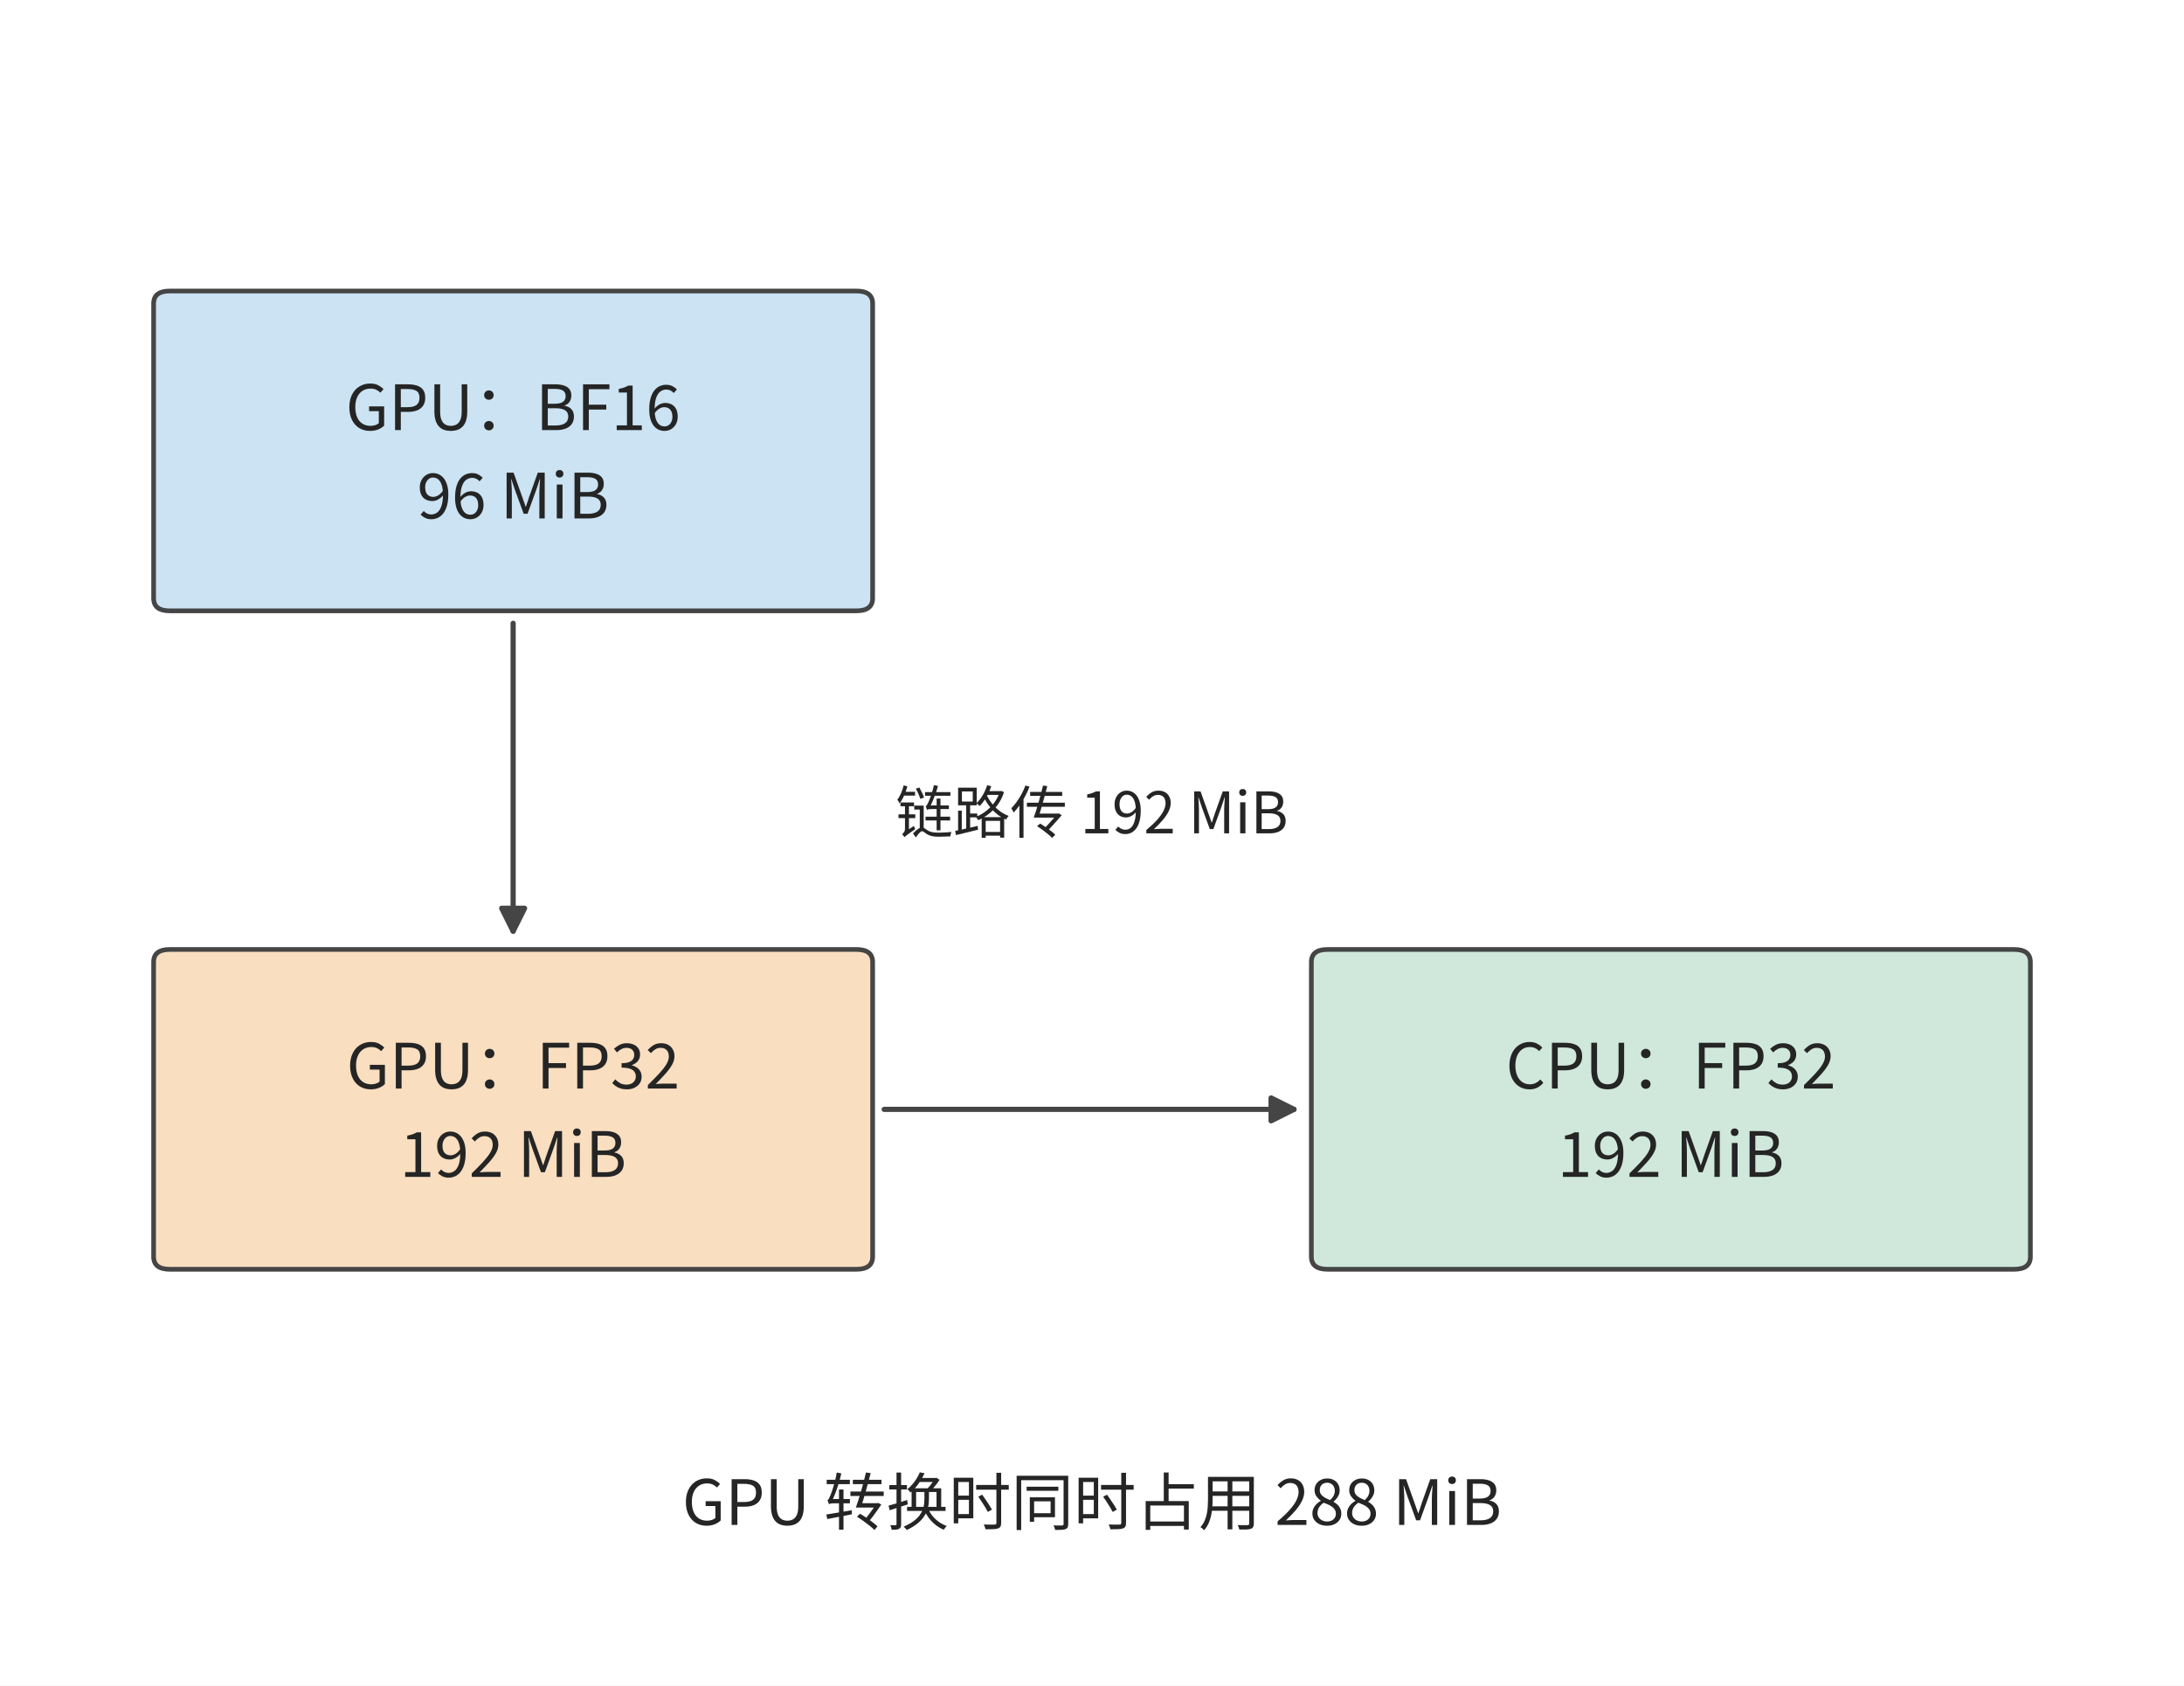
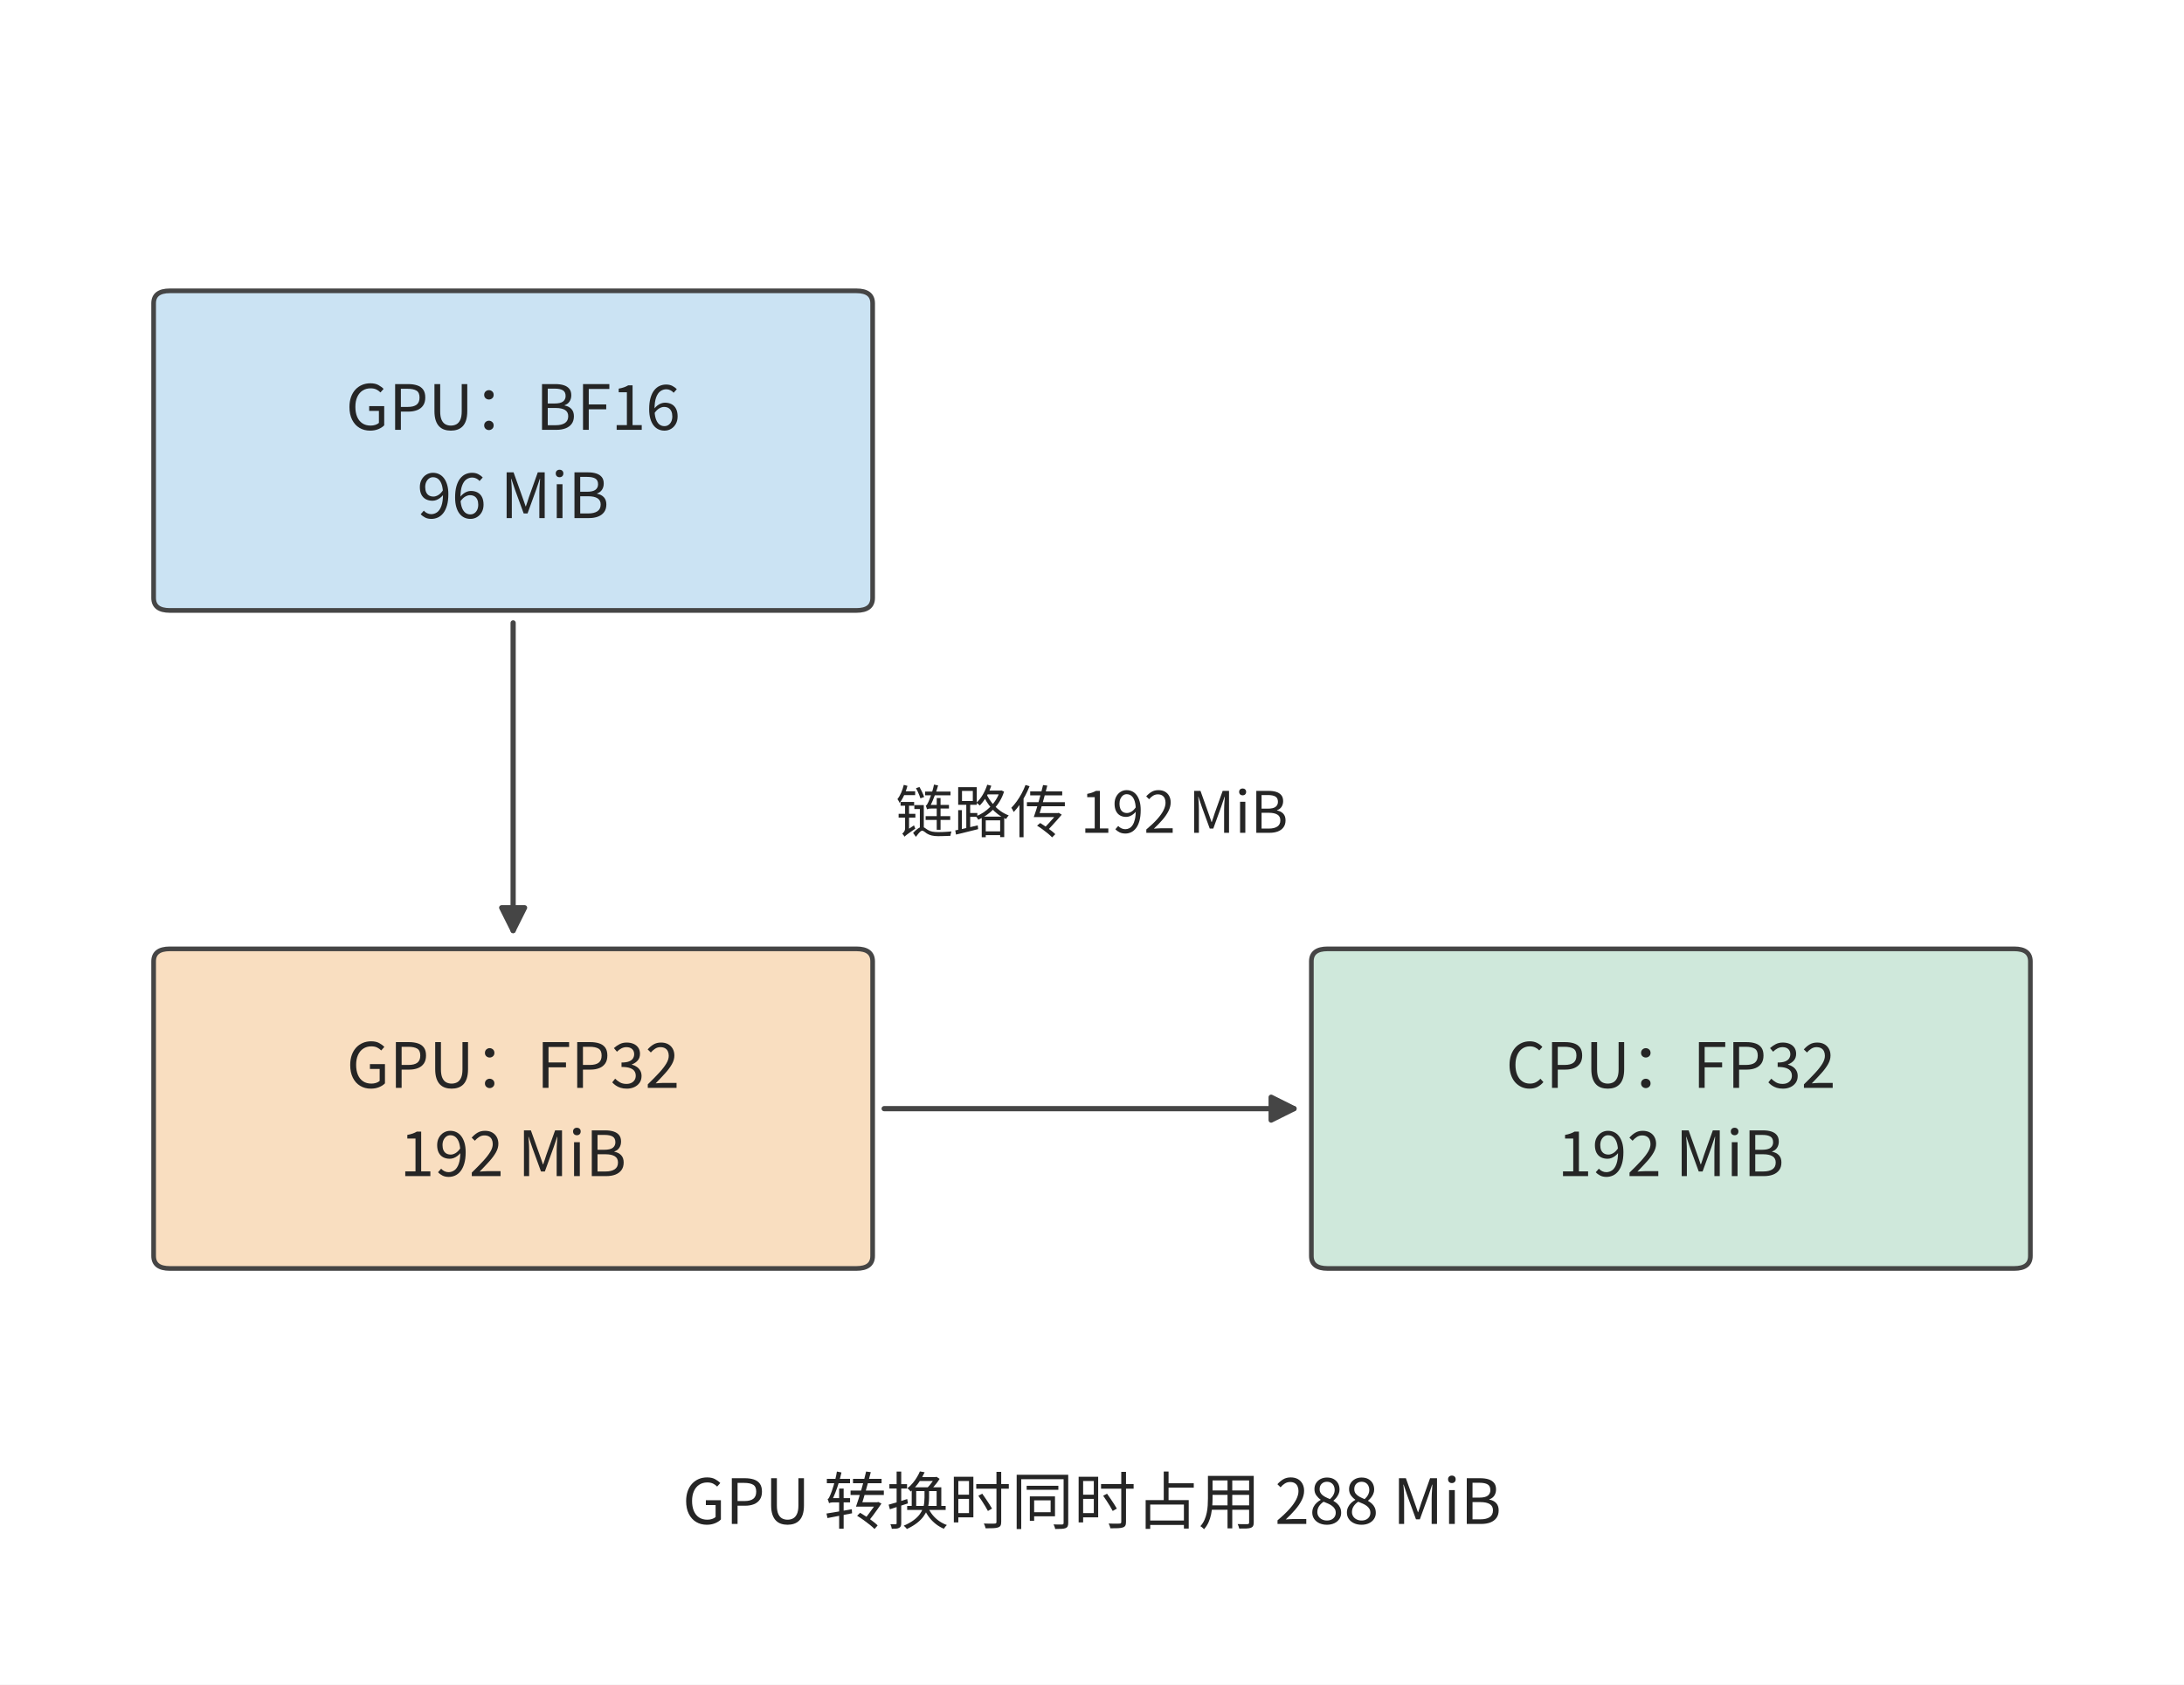
- <svg xmlns="http://www.w3.org/2000/svg" xmlns:xlink="http://www.w3.org/1999/xlink" width="419.76pt" height="324pt" viewBox="0 0 419.76 324" version="1.1">
+ <svg xmlns="http://www.w3.org/2000/svg" xmlns:xlink="http://www.w3.org/1999/xlink" width="420pt" height="324pt" viewBox="0 0 420 324" version="1.1">
  <defs>
    <style type="text/css">*{stroke-linejoin: round; stroke-linecap: butt}</style>
  </defs>
  <g id="figure_1">
    <g id="patch_1">
-       <path d="M 0 324  L 419.76 324  L 419.76 0  L 0 0  z " style="fill: #ffffff" />
+       <path d="M 0 324  L 420 324  L 420 0  L 0 0  z " style="fill: #ffffff" />
    </g>
    <g id="axes_1">
      <g id="patch_2">
-         <path d="M 32.649 117.405  L 164.596 117.405  Q 167.719 117.405 167.719 114.994  L 167.719 58.346  Q 167.719 55.935 164.596 55.935  L 32.649 55.935  Q 29.526 55.935 29.526 58.346  L 29.526 114.994  Q 29.526 117.405 32.649 117.405  z " clip-path="url(#p853f0c41ce)" style="fill: #cbe3f3; stroke: #454545; stroke-width: 0.9; stroke-linejoin: miter" />
+         <path d="M 32.668 117.405  L 164.69 117.405  Q 167.815 117.405 167.815 114.994  L 167.815 58.346  Q 167.815 55.935 164.69 55.935  L 32.668 55.935  Q 29.543 55.935 29.543 58.346  L 29.543 114.994  Q 29.543 117.405 32.668 117.405  z " clip-path="url(#p4065be1f3a)" style="fill: #cbe3f3; stroke: #454545; stroke-width: 0.9; stroke-linejoin: miter" />
      </g>
      <g id="patch_3">
-         <path d="M 255.164 243.959  L 387.111 243.959  Q 390.234 243.959 390.234 241.548  L 390.234 184.9  Q 390.234 182.49 387.111 182.49  L 255.164 182.49  Q 252.041 182.49 252.041 184.9  L 252.041 241.548  Q 252.041 243.959 255.164 243.959  z " clip-path="url(#p853f0c41ce)" style="fill: #cfe8db; stroke: #454545; stroke-width: 0.9; stroke-linejoin: miter" />
+         <path d="M 255.31 243.959  L 387.332 243.959  Q 390.457 243.959 390.457 241.548  L 390.457 184.9  Q 390.457 182.49 387.332 182.49  L 255.31 182.49  Q 252.185 182.49 252.185 184.9  L 252.185 241.548  Q 252.185 243.959 255.31 243.959  z " clip-path="url(#p4065be1f3a)" style="fill: #cfe8db; stroke: #454545; stroke-width: 0.9; stroke-linejoin: miter" />
      </g>
      <g id="patch_4">
-         <path d="M 32.649 243.959  L 164.596 243.959  Q 167.719 243.959 167.719 241.548  L 167.719 184.9  Q 167.719 182.49 164.596 182.49  L 32.649 182.49  Q 29.526 182.49 29.526 184.9  L 29.526 241.548  Q 29.526 243.959 32.649 243.959  z " clip-path="url(#p853f0c41ce)" style="fill: #f9dec0; stroke: #454545; stroke-width: 0.9; stroke-linejoin: miter" />
+         <path d="M 32.668 243.959  L 164.69 243.959  Q 167.815 243.959 167.815 241.548  L 167.815 184.9  Q 167.815 182.49 164.69 182.49  L 32.668 182.49  Q 29.543 182.49 29.543 184.9  L 29.543 241.548  Q 29.543 243.959 32.668 243.959  z " clip-path="url(#p4065be1f3a)" style="fill: #f9dec0; stroke: #454545; stroke-width: 0.9; stroke-linejoin: miter" />
      </g>
      <g id="patch_5">
-         <path d="M 98.623 119.8  Q 98.623 149.945 98.623 178.973  " clip-path="url(#p853f0c41ce)" style="fill: none; stroke: #454545; stroke-linecap: round" />
-         <path d="M 100.823 174.573  L 98.623 178.973  L 96.423 174.573  z " clip-path="url(#p853f0c41ce)" style="fill: #454545; stroke: #454545; stroke-linecap: round" />
+         <path d="M 98.679 119.8  Q 98.679 149.945 98.679 178.973  " clip-path="url(#p4065be1f3a)" style="fill: none; stroke: #454545; stroke-linecap: round" />
+         <path d="M 100.879 174.573  L 98.679 178.973  L 96.479 174.573  z " clip-path="url(#p4065be1f3a)" style="fill: #454545; stroke: #454545; stroke-linecap: round" />
      </g>
      <g id="patch_6">
-         <path d="M 169.94 213.224  Q 209.879 213.224 248.701 213.224  " clip-path="url(#p853f0c41ce)" style="fill: none; stroke: #454545; stroke-linecap: round" />
-         <path d="M 244.301 211.024  L 248.701 213.224  L 244.301 215.424  z " clip-path="url(#p853f0c41ce)" style="fill: #454545; stroke: #454545; stroke-linecap: round" />
+         <path d="M 170.031 213.224  Q 209.999 213.224 248.849 213.224  " clip-path="url(#p4065be1f3a)" style="fill: none; stroke: #454545; stroke-linecap: round" />
+         <path d="M 244.449 211.024  L 248.849 213.224  L 244.449 215.424  z " clip-path="url(#p4065be1f3a)" style="fill: #454545; stroke: #454545; stroke-linecap: round" />
      </g>
      <g id="text_1">
-         <g style="fill: #252525" transform="translate(66.45042 82.66781) scale(0.12 -0.12)">
+         <g style="fill: #252525" transform="translate(66.50681 82.66781) scale(0.12 -0.12)">
          <defs>
            <path id="SourceHanSansCN-Regular-28" d="M 2490 -83  Q 1869 -83 1392 205  Q 915 493 643 1037  Q 371 1581 371 2342  Q 371 2912 531 3363  Q 691 3814 982 4128  Q 1274 4442 1664 4608  Q 2054 4774 2522 4774  Q 3014 4774 3340 4595  Q 3667 4416 3872 4198  L 3552 3834  Q 3373 4019 3133 4137  Q 2893 4256 2541 4256  Q 2067 4256 1715 4025  Q 1363 3795 1171 3369  Q 979 2944 979 2362  Q 979 1766 1161 1334  Q 1344 902 1696 668  Q 2048 435 2547 435  Q 2797 435 3024 508  Q 3251 582 3392 710  L 3392 1939  L 2394 1939  L 2394 2432  L 3936 2432  L 3936 461  Q 3706 224 3331 70  Q 2957 -83 2490 -83  z " transform="scale(0.015625)" />
            <path id="SourceHanSansCN-Regular-31" d="M 646 0  L 646 4691  L 1984 4691  Q 2509 4691 2905 4560  Q 3302 4429 3520 4128  Q 3738 3827 3738 3315  Q 3738 2822 3520 2502  Q 3302 2182 2912 2025  Q 2522 1869 2010 1869  L 1235 1869  L 1235 0  L 646 0  z M 1235 2349  L 1933 2349  Q 2547 2349 2848 2579  Q 3149 2810 3149 3315  Q 3149 3827 2838 4019  Q 2528 4211 1907 4211  L 1235 4211  L 1235 2349  z " transform="scale(0.015625)" />
            <path id="SourceHanSansCN-Regular-36" d="M 2310 -83  Q 1952 -83 1645 19  Q 1338 122 1110 355  Q 883 589 755 973  Q 627 1357 627 1914  L 627 4691  L 1216 4691  L 1216 1894  Q 1216 1338 1363 1018  Q 1510 698 1756 566  Q 2003 435 2310 435  Q 2624 435 2873 566  Q 3123 698 3273 1018  Q 3424 1338 3424 1894  L 3424 4691  L 3994 4691  L 3994 1914  Q 3994 1357 3869 973  Q 3744 589 3513 355  Q 3283 122 2976 19  Q 2669 -83 2310 -83  z " transform="scale(0.015625)" />
            <path id="SourceHanSansCN-Regular-7782" d="M 1600 3110  Q 1408 3110 1261 3238  Q 1114 3366 1114 3584  Q 1114 3808 1261 3939  Q 1408 4070 1600 4070  Q 1792 4070 1939 3939  Q 2086 3808 2086 3584  Q 2086 3366 1939 3238  Q 1792 3110 1600 3110  z M 1600 -26  Q 1408 -26 1261 105  Q 1114 237 1114 454  Q 1114 672 1261 803  Q 1408 934 1600 934  Q 1792 934 1939 803  Q 2086 672 2086 454  Q 2086 237 1939 105  Q 1792 -26 1600 -26  z " transform="scale(0.015625)" />
            <path id="SourceHanSansCN-Regular-23" d="M 646 0  L 646 4691  L 2035 4691  Q 2515 4691 2876 4576  Q 3238 4461 3443 4211  Q 3648 3962 3648 3546  Q 3648 3181 3472 2909  Q 3296 2637 2963 2528  L 2963 2496  Q 3398 2419 3657 2144  Q 3917 1869 3917 1395  Q 3917 928 3689 617  Q 3462 307 3062 153  Q 2662 0 2138 0  L 646 0  z M 1235 2701  L 1933 2701  Q 2541 2701 2803 2905  Q 3066 3110 3066 3469  Q 3066 3885 2787 4054  Q 2509 4224 1958 4224  L 1235 4224  L 1235 2701  z M 1235 474  L 2054 474  Q 2656 474 2995 698  Q 3334 922 3334 1395  Q 3334 1837 3001 2038  Q 2669 2240 2054 2240  L 1235 2240  L 1235 474  z " transform="scale(0.015625)" />
            <path id="SourceHanSansCN-Regular-27" d="M 646 0  L 646 4691  L 3347 4691  L 3347 4192  L 1235 4192  L 1235 2605  L 3027 2605  L 3027 2106  L 1235 2106  L 1235 0  L 646 0  z " transform="scale(0.015625)" />
            <path id="SourceHanSansCN-Regular-7786" d="M 563 0  L 563 486  L 1613 486  L 1613 3853  L 774 3853  L 774 4224  Q 1088 4282 1321 4365  Q 1555 4448 1747 4563  L 2195 4563  L 2195 486  L 3136 486  L 3136 0  L 563 0  z " transform="scale(0.015625)" />
            <path id="SourceHanSansCN-Regular-778b" d="M 1920 -83  Q 1581 -83 1293 51  Q 1005 186 793 461  Q 582 736 464 1149  Q 346 1562 346 2112  Q 346 2797 486 3280  Q 627 3763 870 4067  Q 1114 4371 1427 4508  Q 1741 4646 2080 4646  Q 2451 4646 2720 4508  Q 2989 4371 3181 4166  L 2854 3802  Q 2720 3968 2518 4064  Q 2317 4160 2106 4160  Q 1779 4160 1504 3968  Q 1229 3776 1062 3328  Q 896 2880 896 2112  Q 896 1549 1017 1161  Q 1139 774 1366 576  Q 1594 378 1914 378  Q 2144 378 2326 502  Q 2509 627 2614 851  Q 2720 1075 2720 1376  Q 2720 1677 2624 1894  Q 2528 2112 2339 2230  Q 2150 2349 1869 2349  Q 1645 2349 1382 2201  Q 1120 2054 883 1702  L 864 2163  Q 1011 2355 1190 2496  Q 1370 2637 1571 2710  Q 1773 2784 1958 2784  Q 2355 2784 2649 2627  Q 2944 2470 3104 2156  Q 3264 1843 3264 1376  Q 3264 941 3081 611  Q 2899 282 2592 99  Q 2285 -83 1920 -83  z " transform="scale(0.015625)" />
          </defs>
          <use xlink:href="#SourceHanSansCN-Regular-28" />
          <use xlink:href="#SourceHanSansCN-Regular-31" transform="translate(68.90625 0)" />
          <use xlink:href="#SourceHanSansCN-Regular-36" transform="translate(132.2031 0)" />
          <use xlink:href="#SourceHanSansCN-Regular-7782" transform="translate(204.2969 0)" />
          <use xlink:href="#SourceHanSansCN-Regular-23" transform="translate(304.2969 0)" />
          <use xlink:href="#SourceHanSansCN-Regular-27" transform="translate(370 0)" />
          <use xlink:href="#SourceHanSansCN-Regular-7786" transform="translate(425.2031 0)" />
          <use xlink:href="#SourceHanSansCN-Regular-778b" transform="translate(480.7031 0)" />
        </g>
-         <g style="fill: #252525" transform="translate(80.15386 99.64219) scale(0.12 -0.12)">
+         <g style="fill: #252525" transform="translate(80.21025 99.64219) scale(0.12 -0.12)">
          <defs>
            <path id="SourceHanSansCN-Regular-778e" d="M 1466 -83  Q 1101 -83 829 54  Q 557 192 371 397  L 691 762  Q 832 595 1033 499  Q 1235 403 1446 403  Q 1773 403 2048 595  Q 2323 787 2489 1238  Q 2656 1690 2656 2451  Q 2656 3014 2537 3401  Q 2419 3789 2188 3990  Q 1958 4192 1632 4192  Q 1408 4192 1229 4064  Q 1050 3936 941 3712  Q 832 3488 832 3181  Q 832 2886 925 2665  Q 1018 2445 1210 2326  Q 1402 2208 1683 2208  Q 1907 2208 2166 2358  Q 2426 2509 2662 2861  L 2688 2394  Q 2547 2208 2358 2067  Q 2170 1926 1974 1852  Q 1779 1779 1581 1779  Q 1190 1779 896 1936  Q 602 2093 442 2406  Q 282 2720 282 3181  Q 282 3622 467 3952  Q 653 4282 957 4464  Q 1261 4646 1626 4646  Q 1965 4646 2253 4508  Q 2541 4371 2752 4096  Q 2963 3821 3084 3414  Q 3206 3008 3206 2451  Q 3206 1766 3062 1283  Q 2918 800 2675 496  Q 2432 192 2118 54  Q 1805 -83 1466 -83  z " transform="scale(0.015625)" />
            <path id="SourceHanSansCN-Regular-1" transform="scale(0.015625)" />
            <path id="SourceHanSansCN-Regular-2e" d="M 646 0  L 646 4691  L 1357 4691  L 2253 2182  Q 2342 1946 2425 1696  Q 2509 1446 2592 1203  L 2618 1203  Q 2707 1446 2787 1696  Q 2867 1946 2944 2182  L 3840 4691  L 4550 4691  L 4550 0  L 4000 0  L 4000 2598  Q 4000 2803 4013 3056  Q 4026 3309 4045 3568  Q 4064 3827 4077 4032  L 4051 4032  L 3674 2912  L 2790 474  L 2394 474  L 1504 2912  L 1126 4032  L 1101 4032  Q 1126 3827 1142 3568  Q 1158 3309 1168 3056  Q 1178 2803 1178 2598  L 1178 0  L 646 0  z " transform="scale(0.015625)" />
            <path id="SourceHanSansCN-Regular-4a" d="M 589 0  L 589 3475  L 1178 3475  L 1178 0  L 589 0  z M 877 4192  Q 704 4192 595 4297  Q 486 4403 486 4582  Q 486 4755 595 4857  Q 704 4960 877 4960  Q 1050 4960 1158 4857  Q 1267 4755 1267 4582  Q 1267 4403 1158 4297  Q 1050 4192 877 4192  z " transform="scale(0.015625)" />
          </defs>
          <use xlink:href="#SourceHanSansCN-Regular-778e" />
          <use xlink:href="#SourceHanSansCN-Regular-778b" transform="translate(55.5 0)" />
          <use xlink:href="#SourceHanSansCN-Regular-1" transform="translate(111 0)" />
          <use xlink:href="#SourceHanSansCN-Regular-2e" transform="translate(133.4062 0)" />
          <use xlink:href="#SourceHanSansCN-Regular-4a" transform="translate(214.6094 0)" />
          <use xlink:href="#SourceHanSansCN-Regular-23" transform="translate(242.1094 0)" />
        </g>
      </g>
      <g id="text_2">
-         <g style="fill: #252525" transform="translate(289.4161 209.2222) scale(0.12 -0.12)">
+         <g style="fill: #252525" transform="translate(289.5997 209.2222) scale(0.12 -0.12)">
          <defs>
            <path id="SourceHanSansCN-Regular-24" d="M 2426 -83  Q 1984 -83 1613 80  Q 1242 243 960 556  Q 678 870 524 1321  Q 371 1773 371 2342  Q 371 2912 528 3363  Q 685 3814 966 4128  Q 1248 4442 1625 4608  Q 2003 4774 2451 4774  Q 2880 4774 3206 4604  Q 3533 4435 3738 4198  L 3418 3840  Q 3232 4038 2992 4147  Q 2752 4256 2458 4256  Q 2016 4256 1683 4025  Q 1350 3795 1164 3369  Q 979 2944 979 2362  Q 979 1766 1161 1334  Q 1344 902 1677 668  Q 2010 435 2464 435  Q 2790 435 3052 563  Q 3315 691 3539 934  L 3846 589  Q 3565 262 3225 89  Q 2886 -83 2426 -83  z " transform="scale(0.015625)" />
            <path id="SourceHanSansCN-Regular-7788" d="M 1683 -83  Q 1318 -83 1040 6  Q 762 96 550 243  Q 339 390 186 563  L 486 941  Q 691 730 969 566  Q 1248 403 1645 403  Q 1926 403 2140 505  Q 2355 608 2476 797  Q 2598 986 2598 1242  Q 2598 1517 2460 1718  Q 2323 1920 2003 2032  Q 1683 2144 1139 2144  L 1139 2598  Q 1626 2598 1907 2710  Q 2189 2822 2313 3017  Q 2438 3213 2438 3450  Q 2438 3782 2227 3977  Q 2016 4173 1645 4173  Q 1363 4173 1116 4041  Q 870 3910 672 3706  L 358 4077  Q 627 4320 944 4483  Q 1261 4646 1664 4646  Q 2061 4646 2371 4512  Q 2682 4378 2858 4118  Q 3034 3859 3034 3494  Q 3034 3078 2803 2809  Q 2573 2541 2202 2406  L 2202 2381  Q 2477 2310 2701 2156  Q 2925 2003 3059 1769  Q 3194 1536 3194 1216  Q 3194 806 2989 518  Q 2784 230 2445 73  Q 2106 -83 1683 -83  z " transform="scale(0.015625)" />
            <path id="SourceHanSansCN-Regular-7787" d="M 282 0  L 282 358  Q 973 1030 1449 1548  Q 1926 2067 2179 2489  Q 2432 2912 2432 3283  Q 2432 3546 2339 3747  Q 2246 3949 2054 4061  Q 1862 4173 1568 4173  Q 1280 4173 1033 4013  Q 787 3853 595 3629  L 269 3942  Q 550 4262 873 4454  Q 1197 4646 1638 4646  Q 2061 4646 2365 4480  Q 2669 4314 2838 4013  Q 3008 3712 3008 3315  Q 3008 2874 2758 2432  Q 2509 1990 2077 1510  Q 1645 1030 1088 461  Q 1274 474 1475 490  Q 1677 506 1850 506  L 3232 506  L 3232 0  L 282 0  z " transform="scale(0.015625)" />
          </defs>
          <use xlink:href="#SourceHanSansCN-Regular-24" />
          <use xlink:href="#SourceHanSansCN-Regular-31" transform="translate(63.79688 0)" />
          <use xlink:href="#SourceHanSansCN-Regular-36" transform="translate(127.0938 0)" />
          <use xlink:href="#SourceHanSansCN-Regular-7782" transform="translate(199.1875 0)" />
          <use xlink:href="#SourceHanSansCN-Regular-27" transform="translate(299.1875 0)" />
          <use xlink:href="#SourceHanSansCN-Regular-31" transform="translate(354.3906 0)" />
          <use xlink:href="#SourceHanSansCN-Regular-7788" transform="translate(417.6875 0)" />
          <use xlink:href="#SourceHanSansCN-Regular-7787" transform="translate(473.1875 0)" />
        </g>
-         <g style="fill: #252525" transform="translate(299.3386 226.1966) scale(0.12 -0.12)">
+         <g style="fill: #252525" transform="translate(299.5222 226.1966) scale(0.12 -0.12)">
          <use xlink:href="#SourceHanSansCN-Regular-7786" />
          <use xlink:href="#SourceHanSansCN-Regular-778e" transform="translate(55.5 0)" />
          <use xlink:href="#SourceHanSansCN-Regular-7787" transform="translate(111 0)" />
          <use xlink:href="#SourceHanSansCN-Regular-1" transform="translate(166.5 0)" />
          <use xlink:href="#SourceHanSansCN-Regular-2e" transform="translate(188.9062 0)" />
          <use xlink:href="#SourceHanSansCN-Regular-4a" transform="translate(270.1094 0)" />
          <use xlink:href="#SourceHanSansCN-Regular-23" transform="translate(297.6094 0)" />
        </g>
      </g>
      <g id="text_3">
-         <g style="fill: #252525" transform="translate(66.5948 209.2222) scale(0.12 -0.12)">
+         <g style="fill: #252525" transform="translate(66.65119 209.2222) scale(0.12 -0.12)">
          <use xlink:href="#SourceHanSansCN-Regular-28" />
          <use xlink:href="#SourceHanSansCN-Regular-31" transform="translate(68.90625 0)" />
          <use xlink:href="#SourceHanSansCN-Regular-36" transform="translate(132.2031 0)" />
          <use xlink:href="#SourceHanSansCN-Regular-7782" transform="translate(204.2969 0)" />
          <use xlink:href="#SourceHanSansCN-Regular-27" transform="translate(304.2969 0)" />
          <use xlink:href="#SourceHanSansCN-Regular-31" transform="translate(359.5 0)" />
          <use xlink:href="#SourceHanSansCN-Regular-7788" transform="translate(422.7969 0)" />
          <use xlink:href="#SourceHanSansCN-Regular-7787" transform="translate(478.2969 0)" />
        </g>
-         <g style="fill: #252525" transform="translate(76.82386 226.1966) scale(0.12 -0.12)">
+         <g style="fill: #252525" transform="translate(76.88025 226.1966) scale(0.12 -0.12)">
          <use xlink:href="#SourceHanSansCN-Regular-7786" />
          <use xlink:href="#SourceHanSansCN-Regular-778e" transform="translate(55.5 0)" />
          <use xlink:href="#SourceHanSansCN-Regular-7787" transform="translate(111 0)" />
          <use xlink:href="#SourceHanSansCN-Regular-1" transform="translate(166.5 0)" />
          <use xlink:href="#SourceHanSansCN-Regular-2e" transform="translate(188.9062 0)" />
          <use xlink:href="#SourceHanSansCN-Regular-4a" transform="translate(270.1094 0)" />
          <use xlink:href="#SourceHanSansCN-Regular-23" transform="translate(297.6094 0)" />
        </g>
      </g>
      <g id="text_4">
-         <g style="fill: #252525" transform="translate(172.1655 160.1699) scale(0.11 -0.11)">
+         <g style="fill: #252525" transform="translate(172.2855 160.1699) scale(0.11 -0.11)">
          <defs>
            <path id="SourceHanSansCN-Regular-68fe" d="M 1293 5254  Q 1203 4902 1068 4553  Q 934 4205 771 3894  Q 608 3584 416 3341  Q 403 3392 358 3472  Q 314 3552 266 3635  Q 218 3718 173 3770  Q 410 4064 592 4486  Q 774 4909 883 5363  L 1293 5254  z M 2157 4646  L 2157 4218  L 800 4218  L 883 4646  L 2157 4646  z M 896 -26  L 1024 166  L 2029 832  Q 2054 755 2096 643  Q 2138 531 2176 467  Q 1811 218 1590 58  Q 1370 -102 1245 -195  Q 1120 -288 1062 -342  Q 1005 -397 966 -435  L 896 -26  z M 2042 3450  L 2042 3027  L 525 3027  L 525 3450  L 2042 3450  z M 2182 2125  L 2182 1702  L 307 1702  L 307 2125  L 2182 2125  z M 966 -435  Q 947 -390 899 -326  Q 851 -262 803 -198  Q 755 -134 710 -102  Q 794 -38 912 122  Q 1030 282 1030 512  L 1030 3219  L 1472 3219  L 1472 166  Q 1472 166 1395 99  Q 1318 32 1219 -67  Q 1120 -166 1043 -268  Q 966 -371 966 -435  z M 6112 4614  L 6112 4198  L 3270 4198  L 3270 4614  L 6112 4614  z M 4998 3891  L 4998 339  L 4570 339  L 4570 3891  L 4998 3891  z M 3482 2624  Q 3475 2669 3449 2745  Q 3424 2822 3395 2902  Q 3366 2982 3341 3040  Q 3418 3059 3491 3174  Q 3565 3290 3642 3462  Q 3680 3552 3760 3747  Q 3840 3942 3933 4211  Q 4026 4480 4115 4784  Q 4205 5088 4262 5395  L 4723 5299  Q 4602 4864 4445 4425  Q 4288 3987 4118 3590  Q 3949 3194 3770 2880  L 3770 2867  Q 3770 2867 3725 2841  Q 3680 2816 3625 2777  Q 3571 2739 3526 2700  Q 3482 2662 3482 2624  z M 3482 2995  L 3738 3123  L 5939 3123  L 5939 2714  L 3981 2714  Q 3795 2714 3660 2688  Q 3526 2662 3482 2624  L 3482 2995  z M 6080 1862  L 6080 1440  L 3328 1440  L 3328 1862  L 6080 1862  z M 3123 358  L 2682 358  L 2682 2656  L 2067 2656  L 2067 3098  L 3123 3098  L 3123 358  z M 2637 5126  Q 2790 4864 2937 4550  Q 3085 4237 3162 4006  L 2746 3853  Q 2701 4006 2621 4204  Q 2541 4403 2445 4611  Q 2349 4819 2246 4992  L 2637 5126  z M 2950 659  Q 3091 659 3216 563  Q 3341 467 3546 339  Q 3782 186 4073 131  Q 4365 77 4736 77  Q 4941 77 5206 86  Q 5472 96 5741 115  Q 6010 134 6221 154  Q 6202 96 6173 3  Q 6144 -90 6128 -179  Q 6112 -269 6106 -339  Q 5939 -346 5689 -355  Q 5440 -365 5184 -371  Q 4928 -378 4730 -378  Q 4326 -378 4022 -307  Q 3718 -237 3462 -77  Q 3302 38 3171 137  Q 3040 237 2944 237  Q 2854 237 2739 137  Q 2624 38 2496 -118  Q 2368 -275 2240 -454  L 1926 -13  Q 2195 275 2460 467  Q 2726 659 2950 659  z " transform="scale(0.015625)" />
            <path id="SourceHanSansCN-Regular-61ed" d="M 5504 160  L 5504 -262  L 3392 -262  L 3392 160  L 5504 160  z M 5395 4723  L 5395 4301  L 3706 4301  L 3706 4723  L 5395 4723  z M 5722 1811  L 5722 -480  L 5267 -480  L 5267 1395  L 3654 1395  L 3654 -499  L 3206 -499  L 3206 1811  L 5722 1811  z M 5312 4723  L 5402 4742  L 5702 4608  Q 5517 4019 5219 3529  Q 4922 3040 4534 2646  Q 4147 2253 3712 1958  Q 3277 1664 2822 1466  Q 2778 1549 2698 1661  Q 2618 1773 2541 1837  Q 2970 1997 3379 2265  Q 3789 2534 4153 2896  Q 4518 3258 4793 3696  Q 5069 4134 5222 4640  L 5222 4723  L 5312 4723  z M 4275 5267  Q 4134 4838 3932 4428  Q 3731 4019 3491 3673  Q 3251 3328 2989 3053  Q 2950 3098 2880 3155  Q 2810 3213 2739 3273  Q 2669 3334 2611 3366  Q 3008 3725 3321 4259  Q 3635 4794 3821 5382  L 4275 5267  z M 3693 4454  Q 3827 4109 4060 3747  Q 4294 3386 4611 3043  Q 4928 2701 5334 2416  Q 5741 2131 6227 1946  Q 6182 1901 6124 1830  Q 6067 1760 6016 1683  Q 5965 1606 5926 1542  Q 5434 1760 5027 2067  Q 4621 2374 4307 2736  Q 3994 3098 3760 3472  Q 3526 3846 3379 4192  L 3693 4454  z M 979 2534  L 979 218  L 570 218  L 570 2534  L 979 2534  z M 998 3558  L 2208 3558  L 2208 4685  L 998 4685  L 998 3558  z M 2650 5107  L 2650 3136  L 570 3136  L 570 5107  L 2650 5107  z M 1914 3347  L 1914 422  L 1478 422  L 1478 3347  L 1914 3347  z M 243 269  Q 557 326 966 419  Q 1376 512 1837 617  Q 2298 723 2758 832  L 2803 410  Q 2144 243 1491 83  Q 838 -77 326 -198  L 243 269  z M 2714 2214  L 2714 1786  L 1632 1786  L 1632 2214  L 2714 2214  z " transform="scale(0.015625)" />
            <path id="SourceHanSansCN-Regular-236c" d="M 2157 5216  Q 1946 4672 1664 4144  Q 1382 3616 1056 3152  Q 730 2688 384 2323  Q 358 2381 313 2470  Q 269 2560 214 2653  Q 160 2746 115 2797  Q 429 3110 723 3520  Q 1018 3930 1270 4400  Q 1523 4870 1702 5350  L 2157 5216  z M 1024 -499  L 1024 3706  L 1478 4166  L 1485 4160  L 1485 -499  L 1024 -499  z M 5408 2208  L 5408 1760  L 3034 1760  L 3034 2208  L 5408 2208  z M 5338 2208  L 5414 2240  L 5754 2029  Q 5530 1766 5248 1446  Q 4966 1126 4668 803  Q 4371 480 4090 179  L 3699 422  Q 3974 710 4268 1030  Q 4563 1350 4822 1648  Q 5082 1946 5248 2150  L 5248 2208  L 5338 2208  z M 4141 5280  Q 4032 4851 3904 4374  Q 3776 3898 3641 3418  Q 3507 2938 3379 2509  Q 3251 2080 3142 1760  L 2630 1760  Q 2752 2099 2893 2540  Q 3034 2982 3171 3468  Q 3309 3955 3437 4438  Q 3565 4922 3667 5344  L 4141 5280  z M 5811 4634  L 5811 4186  L 2227 4186  L 2227 4634  L 5811 4634  z M 6106 3424  L 6106 2970  L 1862 2970  L 1862 3424  L 6106 3424  z M 3347 1094  Q 3654 909 3977 685  Q 4301 461 4579 243  Q 4858 26 5037 -154  L 4678 -512  Q 4506 -326 4224 -92  Q 3942 141 3622 377  Q 3302 614 2995 800  L 3347 1094  z " transform="scale(0.015625)" />
            <path id="SourceHanSansCN-Regular-12" d="M 563 0  L 563 486  L 1613 486  L 1613 3987  L 774 3987  L 774 4358  Q 1088 4416 1321 4499  Q 1555 4582 1747 4691  L 2195 4691  L 2195 486  L 3136 486  L 3136 0  L 563 0  z " transform="scale(0.015625)" />
            <path id="SourceHanSansCN-Regular-1a" d="M 1504 -83  Q 1120 -83 841 54  Q 563 192 371 397  L 691 762  Q 845 595 1053 499  Q 1261 403 1485 403  Q 1722 403 1933 512  Q 2144 621 2307 873  Q 2470 1126 2563 1536  Q 2656 1946 2656 2547  Q 2656 3123 2537 3520  Q 2419 3917 2188 4118  Q 1958 4320 1632 4320  Q 1408 4320 1229 4185  Q 1050 4051 941 3814  Q 832 3578 832 3251  Q 832 2938 925 2704  Q 1018 2470 1206 2342  Q 1395 2214 1670 2214  Q 1907 2214 2166 2364  Q 2426 2515 2662 2861  L 2688 2394  Q 2547 2214 2364 2073  Q 2182 1933 1980 1856  Q 1779 1779 1574 1779  Q 1184 1779 893 1945  Q 602 2112 442 2441  Q 282 2771 282 3251  Q 282 3712 467 4054  Q 653 4397 957 4585  Q 1261 4774 1626 4774  Q 1965 4774 2253 4636  Q 2541 4499 2752 4220  Q 2963 3942 3084 3526  Q 3206 3110 3206 2547  Q 3206 1837 3065 1334  Q 2925 832 2681 518  Q 2438 205 2134 61  Q 1830 -83 1504 -83  z " transform="scale(0.015625)" />
            <path id="SourceHanSansCN-Regular-13" d="M 282 0  L 282 371  Q 1030 998 1504 1529  Q 1978 2061 2205 2518  Q 2432 2976 2432 3373  Q 2432 3642 2339 3853  Q 2246 4064 2054 4182  Q 1862 4301 1568 4301  Q 1280 4301 1033 4147  Q 787 3994 595 3757  L 269 4077  Q 550 4390 873 4582  Q 1197 4774 1638 4774  Q 2061 4774 2365 4604  Q 2669 4435 2838 4124  Q 3008 3814 3008 3398  Q 3008 2925 2768 2445  Q 2528 1965 2105 1472  Q 1683 979 1126 461  Q 1312 474 1517 490  Q 1722 506 1894 506  L 3232 506  L 3232 0  L 282 0  z " transform="scale(0.015625)" />
          </defs>
          <use xlink:href="#SourceHanSansCN-Regular-68fe" />
          <use xlink:href="#SourceHanSansCN-Regular-61ed" transform="translate(100 0)" />
          <use xlink:href="#SourceHanSansCN-Regular-236c" transform="translate(200 0)" />
          <use xlink:href="#SourceHanSansCN-Regular-1" transform="translate(300 0)" />
          <use xlink:href="#SourceHanSansCN-Regular-12" transform="translate(322.4062 0)" />
          <use xlink:href="#SourceHanSansCN-Regular-1a" transform="translate(377.9062 0)" />
          <use xlink:href="#SourceHanSansCN-Regular-13" transform="translate(433.4062 0)" />
          <use xlink:href="#SourceHanSansCN-Regular-1" transform="translate(488.9062 0)" />
          <use xlink:href="#SourceHanSansCN-Regular-2e" transform="translate(511.3125 0)" />
          <use xlink:href="#SourceHanSansCN-Regular-4a" transform="translate(592.5156 0)" />
          <use xlink:href="#SourceHanSansCN-Regular-23" transform="translate(620.0156 0)" />
        </g>
      </g>
      <g id="text_5">
-         <g style="fill: #252525" transform="translate(131.1347 293.0966) scale(0.12 -0.12)">
+         <g style="fill: #252525" transform="translate(131.2547 293.0966) scale(0.12 -0.12)">
          <defs>
            <path id="SourceHanSansCN-Regular-636a" d="M 2669 4627  L 2669 4179  L 294 4179  L 294 4627  L 2669 4627  z M 2016 3629  L 2016 -486  L 1555 -486  L 1555 3629  L 2016 3629  z M 256 1069  Q 582 1120 1008 1190  Q 1434 1261 1907 1344  Q 2381 1427 2854 1510  L 2880 1094  Q 2214 960 1545 832  Q 877 704 358 602  L 256 1069  z M 518 2125  Q 506 2170 483 2250  Q 461 2330 429 2410  Q 397 2490 371 2547  Q 454 2566 528 2707  Q 602 2848 685 3059  Q 730 3168 813 3401  Q 896 3635 992 3955  Q 1088 4275 1177 4643  Q 1267 5011 1325 5376  L 1792 5280  Q 1677 4762 1520 4240  Q 1363 3718 1177 3241  Q 992 2765 800 2387  L 800 2374  Q 800 2374 758 2348  Q 717 2323 659 2281  Q 602 2240 560 2198  Q 518 2157 518 2125  z M 518 2522  L 781 2650  L 2675 2650  L 2675 2214  L 986 2214  Q 819 2214 688 2188  Q 557 2163 518 2125  L 518 2522  z M 5510 2227  L 5510 1779  L 3603 1779  L 3603 2227  L 5510 2227  z M 5478 2227  L 5555 2259  L 5894 2093  Q 5715 1830 5494 1516  Q 5274 1203 5037 886  Q 4800 570 4570 288  L 4160 474  Q 4378 749 4611 1069  Q 4845 1389 5056 1680  Q 5267 1971 5402 2176  L 5402 2227  L 5478 2227  z M 3706 1146  Q 4038 954 4377 726  Q 4717 499 5014 268  Q 5312 38 5504 -147  L 5184 -518  Q 4998 -326 4700 -86  Q 4403 154 4064 397  Q 3725 640 3398 838  L 3706 1146  z M 4800 5312  Q 4691 4883 4563 4406  Q 4435 3930 4297 3446  Q 4160 2963 4032 2531  Q 3904 2099 3795 1779  L 3283 1779  Q 3405 2118 3545 2563  Q 3686 3008 3827 3497  Q 3968 3987 4096 4470  Q 4224 4954 4320 5376  L 4800 5312  z M 5907 4627  L 5907 4179  L 2976 4179  L 2976 4627  L 5907 4627  z M 6138 3424  L 6138 2970  L 2726 2970  L 2726 3424  L 6138 3424  z " transform="scale(0.015625)" />
            <path id="SourceHanSansCN-Regular-378d" d="M 230 1978  Q 595 2074 1104 2227  Q 1613 2381 2138 2554  L 2208 2106  Q 1722 1952 1235 1792  Q 749 1632 358 1504  L 230 1978  z M 2118 4083  L 2118 3635  L 307 3635  L 307 4083  L 2118 4083  z M 1523 77  Q 1523 -122 1475 -230  Q 1427 -339 1312 -397  Q 1203 -461 1020 -480  Q 838 -499 557 -499  Q 544 -397 502 -262  Q 461 -128 410 -26  Q 595 -32 745 -32  Q 896 -32 947 -32  Q 1005 -26 1027 -6  Q 1050 13 1050 77  L 1050 5370  L 1523 5370  L 1523 77  z M 5101 4813  L 5101 4403  L 3264 4403  L 3264 4813  L 5101 4813  z M 3923 5299  Q 3699 4806 3347 4284  Q 2995 3763 2483 3322  Q 2451 3379 2393 3443  Q 2336 3507 2275 3564  Q 2214 3622 2157 3661  Q 2477 3917 2720 4211  Q 2963 4506 3145 4813  Q 3328 5120 3437 5389  L 3923 5299  z M 5062 4813  L 5139 4838  L 5459 4627  Q 5331 4416 5161 4192  Q 4992 3968 4809 3766  Q 4627 3565 4454 3405  Q 4390 3462 4291 3526  Q 4192 3590 4115 3622  Q 4275 3776 4435 3968  Q 4595 4160 4732 4358  Q 4870 4557 4954 4717  L 4954 4813  L 5062 4813  z M 6080 1850  L 6080 1434  L 2131 1434  L 2131 1850  L 6080 1850  z M 5632 3757  L 5632 1702  L 5152 1702  L 5152 3373  L 3059 3373  L 3059 1702  L 2598 1702  L 2598 3757  L 5632 3757  z M 4314 1594  Q 4493 1216 4774 880  Q 5056 544 5421 291  Q 5786 38 6202 -109  Q 6125 -179 6035 -291  Q 5946 -403 5894 -493  Q 5466 -314 5088 -22  Q 4710 269 4412 649  Q 4115 1030 3923 1472  L 4314 1594  z M 4378 2694  Q 4378 2413 4339 2096  Q 4301 1779 4176 1443  Q 4051 1107 3801 764  Q 3552 422 3139 99  Q 2726 -224 2106 -518  Q 2054 -448 1958 -345  Q 1862 -243 1779 -179  Q 2387 83 2784 377  Q 3181 672 3408 979  Q 3635 1286 3744 1590  Q 3853 1894 3881 2176  Q 3910 2458 3910 2701  L 3910 3482  L 4378 3482  L 4378 2694  z " transform="scale(0.015625)" />
            <path id="SourceHanSansCN-Regular-3a20" d="M 2522 4838  L 2522 678  L 755 678  L 755 1114  L 2074 1114  L 2074 4403  L 755 4403  L 755 4838  L 2522 4838  z M 2240 3002  L 2240 2573  L 774 2573  L 774 3002  L 2240 3002  z M 979 4838  L 979 160  L 518 160  L 518 4838  L 979 4838  z M 6157 4096  L 6157 3616  L 2816 3616  L 2816 4096  L 6157 4096  z M 5376 211  Q 5376 -51 5302 -176  Q 5229 -301 5056 -358  Q 4883 -422 4569 -435  Q 4256 -448 3776 -448  Q 3757 -346 3705 -202  Q 3654 -58 3597 45  Q 3853 38 4080 32  Q 4307 26 4473 29  Q 4640 32 4710 38  Q 4806 38 4848 76  Q 4890 115 4890 211  L 4890 5344  L 5376 5344  L 5376 211  z M 3430 3104  Q 3603 2861 3795 2579  Q 3987 2298 4156 2035  Q 4326 1773 4435 1574  L 4013 1331  Q 3910 1530 3747 1802  Q 3584 2074 3395 2362  Q 3206 2650 3034 2893  L 3430 3104  z " transform="scale(0.015625)" />
            <path id="SourceHanSansCN-Regular-284e" d="M 4838 3917  L 4838 3501  L 1587 3501  L 1587 3917  L 4838 3917  z M 2355 2829  L 2355 326  L 1914 326  L 1914 2829  L 2355 2829  z M 4493 2829  L 4493 787  L 2150 787  L 2150 1203  L 4045 1203  L 4045 2419  L 2150 2419  L 2150 2829  L 4493 2829  z M 5670 5043  L 5670 4589  L 1030 4589  L 1030 -525  L 563 -525  L 563 5043  L 5670 5043  z M 5850 96  Q 5850 -122 5789 -246  Q 5728 -371 5581 -429  Q 5440 -486 5181 -502  Q 4922 -518 4512 -518  Q 4506 -454 4477 -368  Q 4448 -282 4413 -195  Q 4378 -109 4339 -51  Q 4640 -58 4889 -58  Q 5139 -58 5222 -58  Q 5312 -51 5344 -16  Q 5376 19 5376 102  L 5376 5043  L 5850 5043  L 5850 96  z " transform="scale(0.015625)" />
            <path id="SourceHanSansCN-Regular-27a4" d="M 5926 4173  L 5926 3725  L 3053 3725  L 3053 4173  L 5926 4173  z M 5107 352  L 5107 -102  L 1274 -102  L 1274 352  L 5107 352  z M 3341 5376  L 3341 2214  L 2848 2214  L 2848 5376  L 3341 5376  z M 5408 2445  L 5408 -474  L 4915 -474  L 4915 1990  L 1459 1990  L 1459 -506  L 992 -506  L 992 2445  L 5408 2445  z " transform="scale(0.015625)" />
            <path id="SourceHanSansCN-Regular-493f" d="M 5395 4928  L 5395 4467  L 1254 4467  L 1254 4928  L 5395 4928  z M 5382 3437  L 5382 2982  L 1254 2982  L 1254 3437  L 5382 3437  z M 5395 1907  L 5395 1453  L 1216 1453  L 1216 1907  L 5395 1907  z M 1453 2605  Q 1453 2240 1421 1824  Q 1389 1408 1302 982  Q 1216 557 1040 166  Q 864 -224 576 -544  Q 544 -493 473 -432  Q 403 -371 332 -313  Q 262 -256 205 -230  Q 474 70 627 422  Q 781 774 857 1148  Q 934 1523 956 1894  Q 979 2266 979 2605  L 979 4928  L 1453 4928  L 1453 2605  z M 5677 141  Q 5677 -90 5609 -211  Q 5542 -333 5382 -397  Q 5222 -454 4934 -467  Q 4646 -480 4192 -474  Q 4173 -384 4125 -246  Q 4077 -109 4026 -13  Q 4250 -19 4458 -22  Q 4666 -26 4819 -22  Q 4973 -19 5030 -19  Q 5126 -13 5164 19  Q 5203 51 5203 141  L 5203 4928  L 5677 4928  L 5677 141  z M 3475 4755  L 3475 -454  L 2989 -454  L 2989 4755  L 3475 4755  z " transform="scale(0.015625)" />
            <path id="SourceHanSansCN-Regular-19" d="M 1792 -83  Q 1357 -83 1017 77  Q 678 237 486 518  Q 294 800 294 1165  Q 294 1478 419 1731  Q 544 1984 742 2166  Q 941 2349 1152 2464  L 1152 2490  Q 896 2669 707 2934  Q 518 3200 518 3571  Q 518 3930 688 4195  Q 858 4461 1149 4611  Q 1440 4762 1805 4762  Q 2208 4762 2496 4602  Q 2784 4442 2937 4166  Q 3091 3891 3091 3526  Q 3091 3283 2992 3065  Q 2893 2848 2752 2678  Q 2611 2509 2470 2394  L 2470 2362  Q 2675 2246 2854 2083  Q 3034 1920 3146 1686  Q 3258 1453 3258 1126  Q 3258 794 3075 515  Q 2893 237 2563 77  Q 2234 -83 1792 -83  z M 2112 2547  Q 2349 2758 2470 2998  Q 2592 3238 2592 3494  Q 2592 3731 2499 3916  Q 2406 4102 2227 4214  Q 2048 4326 1798 4326  Q 1472 4326 1261 4121  Q 1050 3917 1050 3571  Q 1050 3296 1200 3107  Q 1350 2918 1593 2787  Q 1837 2656 2112 2547  z M 1798 352  Q 2074 352 2275 454  Q 2477 557 2589 736  Q 2701 915 2701 1146  Q 2701 1382 2598 1552  Q 2496 1722 2326 1850  Q 2157 1978 1933 2080  Q 1709 2182 1459 2278  Q 1178 2099 995 1827  Q 813 1555 813 1216  Q 813 973 941 774  Q 1069 576 1296 464  Q 1523 352 1798 352  z " transform="scale(0.015625)" />
          </defs>
          <use xlink:href="#SourceHanSansCN-Regular-28" />
          <use xlink:href="#SourceHanSansCN-Regular-31" transform="translate(68.90625 0)" />
          <use xlink:href="#SourceHanSansCN-Regular-36" transform="translate(132.2031 0)" />
          <use xlink:href="#SourceHanSansCN-Regular-1" transform="translate(204.2969 0)" />
          <use xlink:href="#SourceHanSansCN-Regular-636a" transform="translate(226.7031 0)" />
          <use xlink:href="#SourceHanSansCN-Regular-378d" transform="translate(326.7031 0)" />
          <use xlink:href="#SourceHanSansCN-Regular-3a20" transform="translate(426.7031 0)" />
          <use xlink:href="#SourceHanSansCN-Regular-284e" transform="translate(526.7031 0)" />
          <use xlink:href="#SourceHanSansCN-Regular-3a20" transform="translate(626.7031 0)" />
          <use xlink:href="#SourceHanSansCN-Regular-27a4" transform="translate(726.7031 0)" />
          <use xlink:href="#SourceHanSansCN-Regular-493f" transform="translate(826.7031 0)" />
          <use xlink:href="#SourceHanSansCN-Regular-1" transform="translate(926.7031 0)" />
          <use xlink:href="#SourceHanSansCN-Regular-13" transform="translate(949.1094 0)" />
          <use xlink:href="#SourceHanSansCN-Regular-19" transform="translate(1004.609 0)" />
          <use xlink:href="#SourceHanSansCN-Regular-19" transform="translate(1060.109 0)" />
          <use xlink:href="#SourceHanSansCN-Regular-1" transform="translate(1115.609 0)" />
          <use xlink:href="#SourceHanSansCN-Regular-2e" transform="translate(1138.016 0)" />
          <use xlink:href="#SourceHanSansCN-Regular-4a" transform="translate(1219.219 0)" />
          <use xlink:href="#SourceHanSansCN-Regular-23" transform="translate(1246.719 0)" />
        </g>
      </g>
    </g>
  </g>
  <defs>
-     <clipPath id="p853f0c41ce">
-       <rect x="14.692" y="11.34" width="390.377" height="301.32" />
+     <clipPath id="p4065be1f3a">
+       <rect x="14.7" y="11.34" width="390.6" height="301.32" />
    </clipPath>
  </defs>
</svg>
